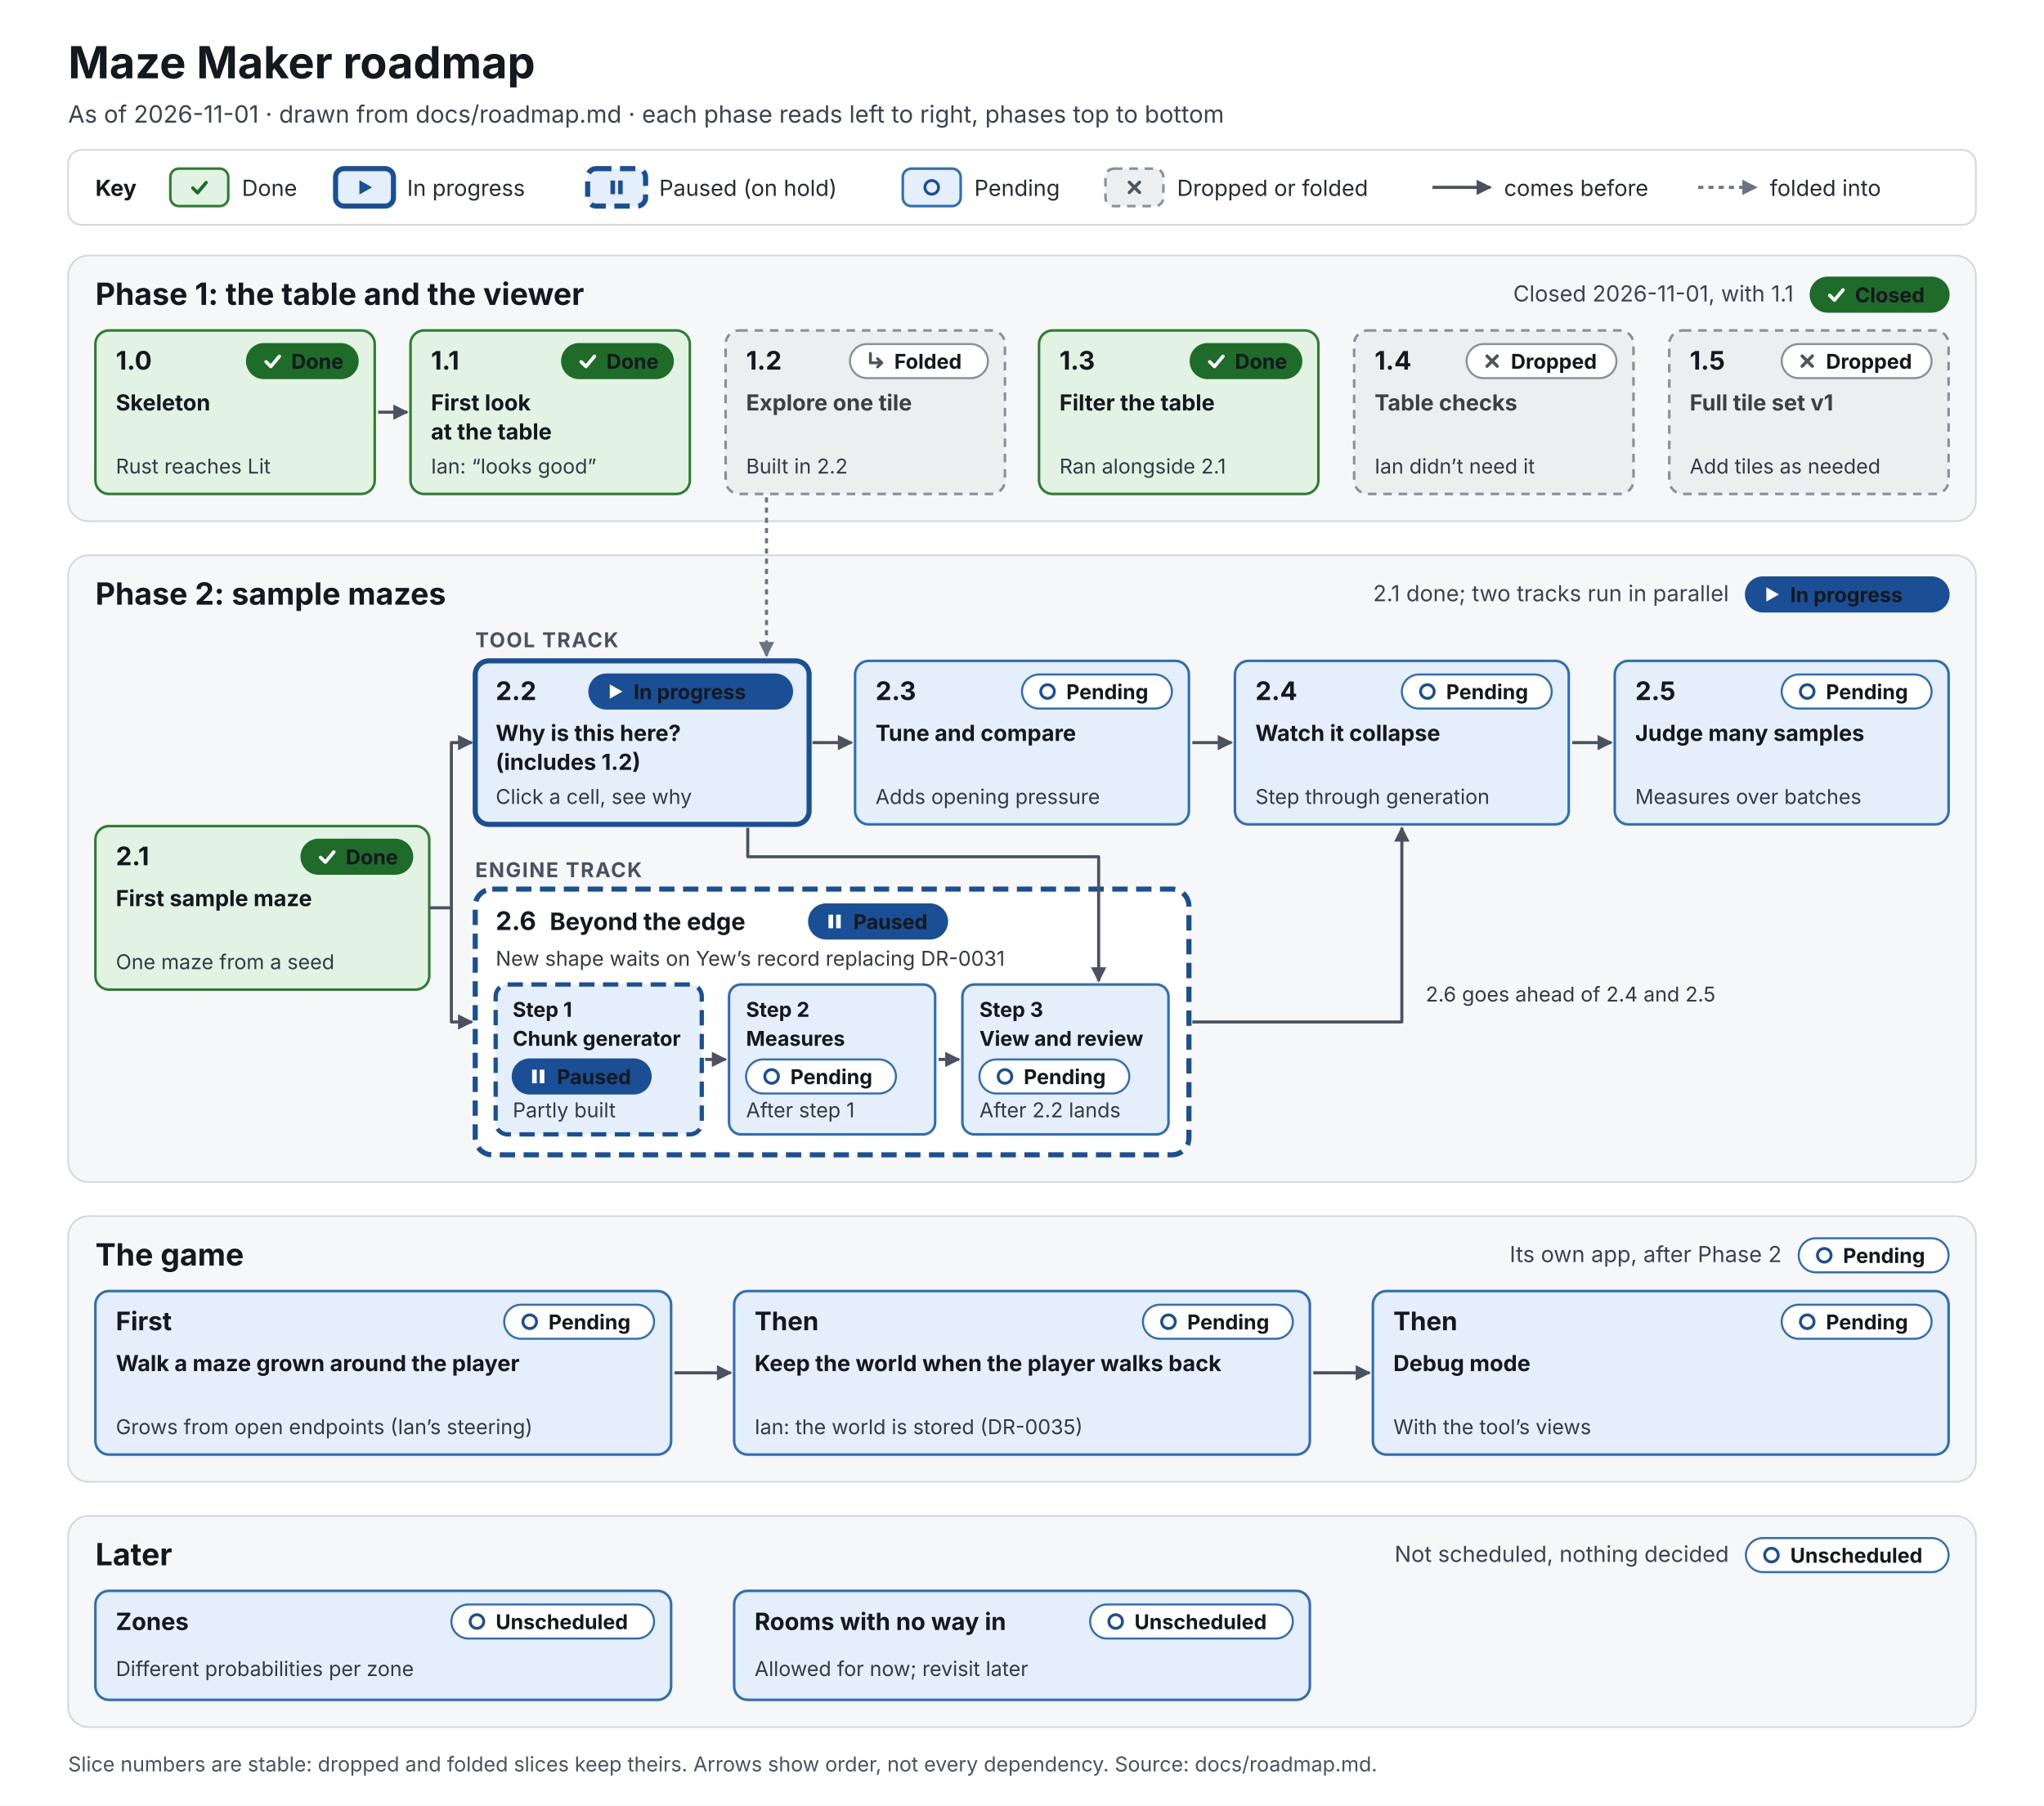
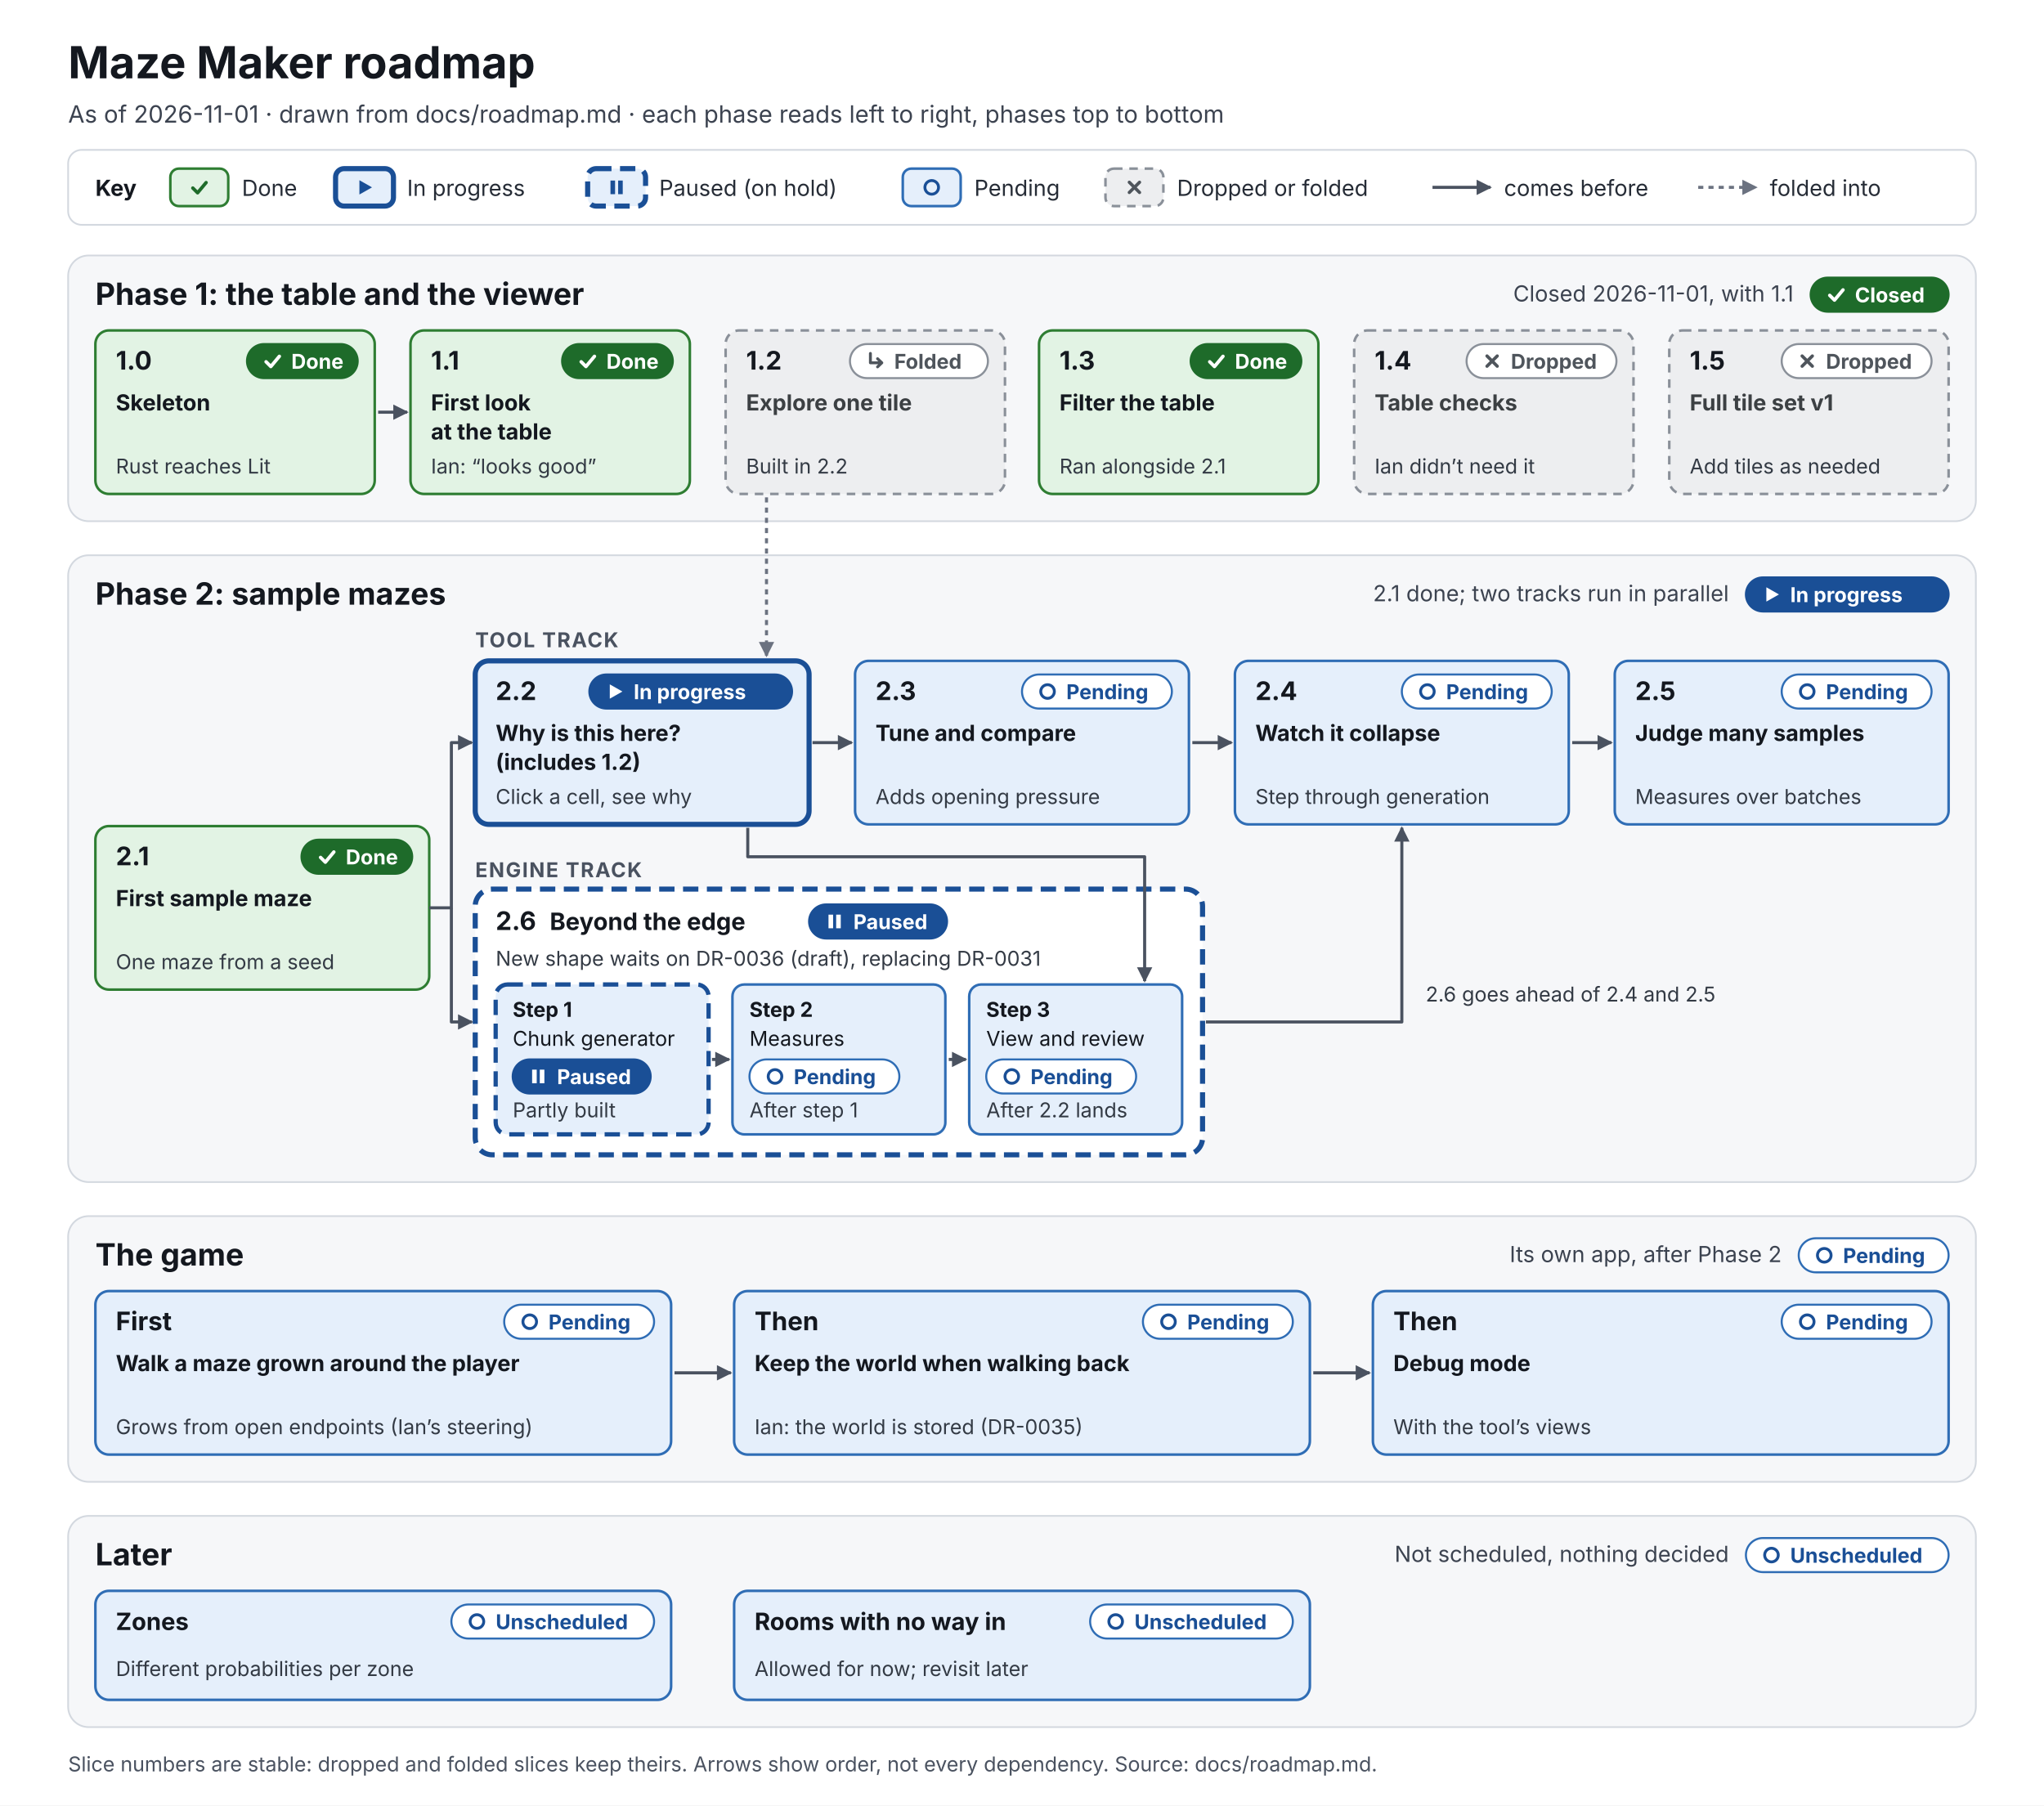
<svg xmlns="http://www.w3.org/2000/svg" width="1200" height="1060" viewBox="0 0 1200 1060" role="img" aria-labelledby="roadmap-title roadmap-desc">
  <style>
  text { font-family: system-ui, -apple-system, 'Segoe UI', sans-serif; fill: #14181F; }
  .title { font-size: 26px; font-weight: 700; }
  .subtitle { font-size: 14px; fill: #3C4350; }
  .legend { fill: #FFFFFF; stroke: #D3D8DF; stroke-width: 1; }
  .legend-h { font-size: 13px; font-weight: 700; }
  .legend-t { font-size: 13px; fill: #262C36; }
  .panel { fill: #F6F7F9; stroke: #D3D8DF; stroke-width: 1; }
  .phase { font-size: 18px; font-weight: 700; }
  .phase-desc { font-size: 13px; fill: #3C4350; }
  .lane { font-size: 12px; font-weight: 700; letter-spacing: 0.06em; fill: #4A5260; }
  .num { font-size: 15px; font-weight: 700; }
  .name { font-size: 13px; font-weight: 700; }
  .name-lg { font-size: 14px; font-weight: 700; }
  .gone-t { fill: #3C4043; }
  .note { font-size: 12px; fill: #333A44; }
  .step-num { font-size: 12px; font-weight: 700; }
-   .step-name { font-size: 12px; font-weight: 700; }
+   .step-name { font-size: 12px; }
  .pill-t { font-size: 12px; font-weight: 700; }
+   .pt-light { fill: #FFFFFF; }
+   .pt-blue { fill: #1A4F96; }
+   .pt-grey { fill: #4F555C; }
  .foot { font-size: 12px; fill: #4A5260; }

  /* Boxes: done is green; in progress, paused and pending are blue; dropped and folded are grey. */
  .box { stroke-width: 1.5; }
  .done { fill: #E2F3E4; stroke: #2E7D32; }
  .pending { fill: #E5EFFB; stroke: #2F6DB5; }
  .progress { fill: #E5EFFB; stroke: #1A4F96; stroke-width: 3; }
  .paused { fill: #E5EFFB; stroke: #1A4F96; stroke-width: 3; stroke-dasharray: 9 5; }
  .paused.group { fill: #FFFFFF; }
  .paused.step { stroke-width: 2.5; }
  .gone { fill: #EDEEF0; stroke: #8A9099; stroke-dasharray: 5 4; }

  .pill { stroke-width: 1.2; }
  .p-green { fill: #1E6B2A; stroke: #1E6B2A; }
  .p-blue { fill: #1A4F96; stroke: #1A4F96; }
  .p-line-blue { fill: #FFFFFF; stroke: #2F6DB5; }
  .p-line-grey { fill: #FFFFFF; stroke: #8A9099; }

  .arrow { fill: none; stroke: #4A5260; stroke-width: 1.8; stroke-linejoin: round; }
  .fold-arrow { fill: none; stroke: #6B7280; stroke-width: 1.8; stroke-dasharray: 3 3; }
</style>
  <defs>
    <marker id="head" viewBox="0 0 10 10" refX="9" refY="5" markerWidth="9" markerHeight="9" markerUnits="userSpaceOnUse" orient="auto">
      <path d="M0 0 L10 5 L0 10 Z" fill="#4A5260" />
    </marker>
    <marker id="head-grey" viewBox="0 0 10 10" refX="9" refY="5" markerWidth="9" markerHeight="9" markerUnits="userSpaceOnUse" orient="auto">
      <path d="M0 0 L10 5 L0 10 Z" fill="#6B7280" />
    </marker>
  </defs>
  <rect x="0" y="0" width="1200" height="1060" fill="#FFFFFF" />
  <text class="title" x="40" y="46">Maze Maker roadmap</text>
  <text class="subtitle" x="40" y="72">As of 2026-11-01 · drawn from docs/roadmap.md · each phase reads left to right, phases top to bottom</text>
  <rect class="legend" x="40" y="88" width="1120" height="44" rx="8" />
  <text class="legend-h" x="56" y="115">Key</text>
  <rect class="box done" x="100" y="99" width="34" height="22" rx="5" />
  <g transform="translate(111 104)">
    <path d="M2.2 6.4 L5 9.2 L10 3.2" fill="none" stroke="#1E6B2A" stroke-width="2" stroke-linecap="round" stroke-linejoin="round" />
  </g>
  <text class="legend-t" x="142" y="115">Done</text>
  <rect class="box progress" x="197" y="99" width="34" height="22" rx="5" />
  <g transform="translate(208 104)">
    <path d="M3 1.8 L10.4 6 L3 10.2 Z" fill="#1A4F96" />
  </g>
  <text class="legend-t" x="239" y="115">In progress</text>
  <rect class="box paused" x="345" y="99" width="34" height="22" rx="5" />
  <g transform="translate(356 104)">
    <rect x="2.4" y="2" width="2.7" height="8" fill="#1A4F96" />
    <rect x="6.9" y="2" width="2.7" height="8" fill="#1A4F96" />
  </g>
  <text class="legend-t" x="387" y="115">Paused (on hold)</text>
  <rect class="box pending" x="530" y="99" width="34" height="22" rx="5" />
  <g transform="translate(541 104)">
    <circle cx="6" cy="6" r="4" fill="none" stroke="#1A4F96" stroke-width="1.7" />
  </g>
  <text class="legend-t" x="572" y="115">Pending</text>
  <rect class="box gone" x="649" y="99" width="34" height="22" rx="5" />
  <g transform="translate(660 104)">
    <path d="M3 3 L9 9 M9 3 L3 9" fill="none" stroke="#4F555C" stroke-width="1.9" stroke-linecap="round" />
  </g>
  <text class="legend-t" x="691" y="115">Dropped or folded</text>
  <path class="arrow" d="M841 110 H875" marker-end="url(#head)" />
  <text class="legend-t" x="883" y="115">comes before</text>
  <path class="fold-arrow" d="M997 110 H1031" marker-end="url(#head-grey)" />
  <text class="legend-t" x="1039" y="115">folded into</text>
  <rect class="panel" x="40" y="150" width="1120" height="156" rx="12" />
  <text class="phase" x="56" y="179">Phase 1: the table and the viewer</text>
  <text class="phase-desc" x="1053" y="177" text-anchor="end">Closed 2026-11-01, with 1.1</text>
  <rect class="pill p-green" x="1063" y="163" width="81" height="20" rx="10" />
  <g transform="translate(1072 167)">
    <path d="M2.2 6.4 L5 9.2 L10 3.2" fill="none" stroke="#FFFFFF" stroke-width="2" stroke-linecap="round" stroke-linejoin="round" />
  </g>
-   <text class="pill-t" x="1089" y="177.5" fill="#FFFFFF">Closed</text>
+   <text class="pill-t pt-light" x="1089" y="177.5">Closed</text>
  <g>
    <rect class="box done" x="56" y="194" width="164" height="96" rx="8" />
    <text class="num" x="68" y="217">1.0</text>
    <rect class="pill p-green" x="145" y="202" width="65" height="20" rx="10" />
    <g transform="translate(154 206)">
      <path d="M2.2 6.4 L5 9.2 L10 3.2" fill="none" stroke="#FFFFFF" stroke-width="2" stroke-linecap="round" stroke-linejoin="round" />
    </g>
-     <text class="pill-t" x="171" y="216.5" fill="#FFFFFF">Done</text>
+     <text class="pill-t pt-light" x="171" y="216.5">Done</text>
    <text class="name" x="68" y="241">Skeleton</text>
    <text class="note" x="68" y="278">Rust reaches Lit</text>
  </g>
  <g>
    <rect class="box done" x="241" y="194" width="164" height="96" rx="8" />
    <text class="num" x="253" y="217">1.1</text>
    <rect class="pill p-green" x="330" y="202" width="65" height="20" rx="10" />
    <g transform="translate(339 206)">
      <path d="M2.2 6.4 L5 9.2 L10 3.2" fill="none" stroke="#FFFFFF" stroke-width="2" stroke-linecap="round" stroke-linejoin="round" />
    </g>
-     <text class="pill-t" x="356" y="216.5" fill="#FFFFFF">Done</text>
+     <text class="pill-t pt-light" x="356" y="216.5">Done</text>
    <text class="name" x="253" y="241">First look</text>
    <text class="name" x="253" y="258">at the table</text>
    <text class="note" x="253" y="278">Ian: “looks good”</text>
  </g>
  <g>
    <rect class="box gone" x="426" y="194" width="164" height="96" rx="8" />
    <text class="num" x="438" y="217">1.2</text>
    <rect class="pill p-line-grey" x="499" y="202" width="81" height="20" rx="10" />
    <g transform="translate(508 206)">
      <path d="M3 1.5 V7 H9.6 M7.2 4.6 L9.7 7 L7.2 9.4" fill="none" stroke="#4F555C" stroke-width="1.7" stroke-linecap="round" stroke-linejoin="round" />
    </g>
-     <text class="pill-t" x="525" y="216.5" fill="#4F555C">Folded</text>
+     <text class="pill-t pt-grey" x="525" y="216.5">Folded</text>
    <text class="name gone-t" x="438" y="241">Explore one tile</text>
    <text class="note" x="438" y="278">Built in 2.2</text>
  </g>
  <g>
    <rect class="box done" x="610" y="194" width="164" height="96" rx="8" />
    <text class="num" x="622" y="217">1.3</text>
    <rect class="pill p-green" x="699" y="202" width="65" height="20" rx="10" />
    <g transform="translate(708 206)">
      <path d="M2.2 6.4 L5 9.2 L10 3.2" fill="none" stroke="#FFFFFF" stroke-width="2" stroke-linecap="round" stroke-linejoin="round" />
    </g>
-     <text class="pill-t" x="725" y="216.5" fill="#FFFFFF">Done</text>
+     <text class="pill-t pt-light" x="725" y="216.5">Done</text>
    <text class="name" x="622" y="241">Filter the table</text>
    <text class="note" x="622" y="278">Ran alongside 2.1</text>
  </g>
  <g>
    <rect class="box gone" x="795" y="194" width="164" height="96" rx="8" />
    <text class="num" x="807" y="217">1.4</text>
    <rect class="pill p-line-grey" x="861" y="202" width="88" height="20" rx="10" />
    <g transform="translate(870 206)">
      <path d="M3 3 L9 9 M9 3 L3 9" fill="none" stroke="#4F555C" stroke-width="1.9" stroke-linecap="round" />
    </g>
-     <text class="pill-t" x="887" y="216.5" fill="#4F555C">Dropped</text>
+     <text class="pill-t pt-grey" x="887" y="216.5">Dropped</text>
    <text class="name gone-t" x="807" y="241">Table checks</text>
    <text class="note" x="807" y="278">Ian didn’t need it</text>
  </g>
  <g>
    <rect class="box gone" x="980" y="194" width="164" height="96" rx="8" />
    <text class="num" x="992" y="217">1.5</text>
    <rect class="pill p-line-grey" x="1046" y="202" width="88" height="20" rx="10" />
    <g transform="translate(1055 206)">
      <path d="M3 3 L9 9 M9 3 L3 9" fill="none" stroke="#4F555C" stroke-width="1.9" stroke-linecap="round" />
    </g>
-     <text class="pill-t" x="1072" y="216.5" fill="#4F555C">Dropped</text>
+     <text class="pill-t pt-grey" x="1072" y="216.5">Dropped</text>
    <text class="name gone-t" x="992" y="241">Full tile set v1</text>
    <text class="note" x="992" y="278">Add tiles as needed</text>
  </g>
  <path class="arrow" d="M222 242 H239" marker-end="url(#head)" />
  <rect class="panel" x="40" y="326" width="1120" height="368" rx="12" />
  <text class="phase" x="56" y="355">Phase 2: sample mazes</text>
  <text class="phase-desc" x="1015" y="353" text-anchor="end">2.1 done; two tracks run in parallel</text>
  <rect class="pill p-blue" x="1025" y="339" width="119" height="20" rx="10" />
  <g transform="translate(1034 343)">
    <path d="M3 1.8 L10.4 6 L3 10.2 Z" fill="#FFFFFF" />
  </g>
-   <text class="pill-t" x="1051" y="353.5" fill="#FFFFFF">In progress</text>
+   <text class="pill-t pt-light" x="1051" y="353.5">In progress</text>
  <text class="lane" x="279" y="380">TOOL TRACK</text>
  <text class="lane" x="279" y="515">ENGINE TRACK</text>
  <g>
    <rect class="box done" x="56" y="485" width="196" height="96" rx="8" />
    <text class="num" x="68" y="508">2.1</text>
    <rect class="pill p-green" x="177" y="493" width="65" height="20" rx="10" />
    <g transform="translate(186 497)">
      <path d="M2.2 6.4 L5 9.2 L10 3.2" fill="none" stroke="#FFFFFF" stroke-width="2" stroke-linecap="round" stroke-linejoin="round" />
    </g>
-     <text class="pill-t" x="203" y="507.5" fill="#FFFFFF">Done</text>
+     <text class="pill-t pt-light" x="203" y="507.5">Done</text>
    <text class="name" x="68" y="532">First sample maze</text>
    <text class="note" x="68" y="569">One maze from a seed</text>
  </g>
  <g>
    <rect class="box progress" x="279" y="388" width="196" height="96" rx="8" />
    <text class="num" x="291" y="411">2.2</text>
    <rect class="pill p-blue" x="346" y="396" width="119" height="20" rx="10" />
    <g transform="translate(355 400)">
      <path d="M3 1.8 L10.4 6 L3 10.2 Z" fill="#FFFFFF" />
    </g>
-     <text class="pill-t" x="372" y="410.5" fill="#FFFFFF">In progress</text>
+     <text class="pill-t pt-light" x="372" y="410.5">In progress</text>
    <text class="name" x="291" y="435">Why is this here?</text>
    <text class="name" x="291" y="452">(includes 1.2)</text>
    <text class="note" x="291" y="472">Click a cell, see why</text>
  </g>
  <g>
    <rect class="box pending" x="502" y="388" width="196" height="96" rx="8" />
    <text class="num" x="514" y="411">2.3</text>
    <rect class="pill p-line-blue" x="600" y="396" width="88" height="20" rx="10" />
    <g transform="translate(609 400)">
      <circle cx="6" cy="6" r="4" fill="none" stroke="#1A4F96" stroke-width="1.7" />
    </g>
-     <text class="pill-t" x="626" y="410.5" fill="#1A4F96">Pending</text>
+     <text class="pill-t pt-blue" x="626" y="410.5">Pending</text>
    <text class="name" x="514" y="435">Tune and compare</text>
    <text class="note" x="514" y="472">Adds opening pressure</text>
  </g>
  <g>
    <rect class="box pending" x="725" y="388" width="196" height="96" rx="8" />
    <text class="num" x="737" y="411">2.4</text>
    <rect class="pill p-line-blue" x="823" y="396" width="88" height="20" rx="10" />
    <g transform="translate(832 400)">
      <circle cx="6" cy="6" r="4" fill="none" stroke="#1A4F96" stroke-width="1.7" />
    </g>
-     <text class="pill-t" x="849" y="410.5" fill="#1A4F96">Pending</text>
+     <text class="pill-t pt-blue" x="849" y="410.5">Pending</text>
    <text class="name" x="737" y="435">Watch it collapse</text>
    <text class="note" x="737" y="472">Step through generation</text>
  </g>
  <g>
    <rect class="box pending" x="948" y="388" width="196" height="96" rx="8" />
    <text class="num" x="960" y="411">2.5</text>
    <rect class="pill p-line-blue" x="1046" y="396" width="88" height="20" rx="10" />
    <g transform="translate(1055 400)">
      <circle cx="6" cy="6" r="4" fill="none" stroke="#1A4F96" stroke-width="1.7" />
    </g>
-     <text class="pill-t" x="1072" y="410.5" fill="#1A4F96">Pending</text>
+     <text class="pill-t pt-blue" x="1072" y="410.5">Pending</text>
    <text class="name" x="960" y="435">Judge many samples</text>
    <text class="note" x="960" y="472">Measures over batches</text>
  </g>
-   <rect class="box paused group" x="279" y="522" width="419" height="156" rx="10" />
+   <rect class="box paused group" x="279" y="522" width="427" height="156" rx="10" />
  <text class="num" x="291" y="546">2.6<tspan class="name-lg" dx="8">Beyond the edge</tspan>
  </text>
  <rect class="pill p-blue" x="475" y="531" width="81" height="20" rx="10" />
  <g transform="translate(484 535)">
    <rect x="2.4" y="2" width="2.7" height="8" fill="#FFFFFF" />
    <rect x="6.9" y="2" width="2.7" height="8" fill="#FFFFFF" />
  </g>
-   <text class="pill-t" x="501" y="545.5" fill="#FFFFFF">Paused</text>
-   <text class="note" x="291" y="567">New shape waits on Yew’s record replacing DR-0031</text>
-   <g>
-     <rect class="box paused step" x="291" y="578" width="121" height="88" rx="7" />
+   <text class="pill-t pt-light" x="501" y="545.5">Paused</text>
+   <text class="note" x="291" y="567">New shape waits on DR-0036 (draft), replacing DR-0031</text>
+   <g>
+     <rect class="box paused step" x="291" y="578" width="125" height="88" rx="7" />
    <text class="step-num" x="301" y="597">Step 1</text>
    <text class="step-name" x="301" y="614">Chunk generator</text>
    <rect class="pill p-blue" x="301" y="622" width="81" height="20" rx="10" />
    <g transform="translate(310 626)">
      <rect x="2.4" y="2" width="2.7" height="8" fill="#FFFFFF" />
      <rect x="6.9" y="2" width="2.7" height="8" fill="#FFFFFF" />
    </g>
-     <text class="pill-t" x="327" y="636.5" fill="#FFFFFF">Paused</text>
+     <text class="pill-t pt-light" x="327" y="636.5">Paused</text>
    <text class="note" x="301" y="656">Partly built</text>
  </g>
  <g>
-     <rect class="box pending step" x="428" y="578" width="121" height="88" rx="7" />
-     <text class="step-num" x="438" y="597">Step 2</text>
-     <text class="step-name" x="438" y="614">Measures</text>
-     <rect class="pill p-line-blue" x="438" y="622" width="88" height="20" rx="10" />
-     <g transform="translate(447 626)">
-       <circle cx="6" cy="6" r="4" fill="none" stroke="#1A4F96" stroke-width="1.7" />
-     </g>
-     <text class="pill-t" x="464" y="636.5" fill="#1A4F96">Pending</text>
-     <text class="note" x="438" y="656">After step 1</text>
-   </g>
-   <g>
-     <rect class="box pending step" x="565" y="578" width="121" height="88" rx="7" />
-     <text class="step-num" x="575" y="597">Step 3</text>
-     <text class="step-name" x="575" y="614">View and review</text>
-     <rect class="pill p-line-blue" x="575" y="622" width="88" height="20" rx="10" />
-     <g transform="translate(584 626)">
-       <circle cx="6" cy="6" r="4" fill="none" stroke="#1A4F96" stroke-width="1.7" />
-     </g>
-     <text class="pill-t" x="601" y="636.5" fill="#1A4F96">Pending</text>
-     <text class="note" x="575" y="656">After 2.2 lands</text>
-   </g>
-   <path class="arrow" d="M414 622 H426" marker-end="url(#head)" />
-   <path class="arrow" d="M551 622 H563" marker-end="url(#head)" />
+     <rect class="box pending step" x="430" y="578" width="125" height="88" rx="7" />
+     <text class="step-num" x="440" y="597">Step 2</text>
+     <text class="step-name" x="440" y="614">Measures</text>
+     <rect class="pill p-line-blue" x="440" y="622" width="88" height="20" rx="10" />
+     <g transform="translate(449 626)">
+       <circle cx="6" cy="6" r="4" fill="none" stroke="#1A4F96" stroke-width="1.7" />
+     </g>
+     <text class="pill-t pt-blue" x="466" y="636.5">Pending</text>
+     <text class="note" x="440" y="656">After step 1</text>
+   </g>
+   <g>
+     <rect class="box pending step" x="569" y="578" width="125" height="88" rx="7" />
+     <text class="step-num" x="579" y="597">Step 3</text>
+     <text class="step-name" x="579" y="614">View and review</text>
+     <rect class="pill p-line-blue" x="579" y="622" width="88" height="20" rx="10" />
+     <g transform="translate(588 626)">
+       <circle cx="6" cy="6" r="4" fill="none" stroke="#1A4F96" stroke-width="1.7" />
+     </g>
+     <text class="pill-t pt-blue" x="605" y="636.5">Pending</text>
+     <text class="note" x="579" y="656">After 2.2 lands</text>
+   </g>
+   <path class="arrow" d="M418 622 H428" marker-end="url(#head)" />
+   <path class="arrow" d="M557 622 H567" marker-end="url(#head)" />
  <path class="arrow" d="M252 533 H265 V436 H277" marker-end="url(#head)" />
  <path class="arrow" d="M265 533 V600 H277" marker-end="url(#head)" />
  <path class="arrow" d="M477 436 H500" marker-end="url(#head)" />
  <path class="arrow" d="M700 436 H723" marker-end="url(#head)" />
  <path class="arrow" d="M923 436 H946" marker-end="url(#head)" />
-   <path class="arrow" d="M439 486 V503 H645 V576" marker-end="url(#head)" />
-   <path class="arrow" d="M700 600 H823 V486" marker-end="url(#head)" />
+   <path class="arrow" d="M439 486 V503 H672 V576" marker-end="url(#head)" />
+   <path class="arrow" d="M708 600 H823 V486" marker-end="url(#head)" />
  <text class="note" x="837" y="588">2.6 goes ahead of 2.4 and 2.5</text>
  <path class="fold-arrow" d="M450 292 V385" marker-end="url(#head-grey)" />
  <rect class="panel" x="40" y="714" width="1120" height="156" rx="12" />
  <text class="phase" x="56" y="743">The game</text>
  <text class="phase-desc" x="1046" y="741" text-anchor="end">Its own app, after Phase 2</text>
  <rect class="pill p-line-blue" x="1056" y="727" width="88" height="20" rx="10" />
  <g transform="translate(1065 731)">
    <circle cx="6" cy="6" r="4" fill="none" stroke="#1A4F96" stroke-width="1.7" />
  </g>
-   <text class="pill-t" x="1082" y="741.5" fill="#1A4F96">Pending</text>
+   <text class="pill-t pt-blue" x="1082" y="741.5">Pending</text>
  <g>
    <rect class="box pending" x="56" y="758" width="338" height="96" rx="8" />
    <text class="num" x="68" y="781">First</text>
    <rect class="pill p-line-blue" x="296" y="766" width="88" height="20" rx="10" />
    <g transform="translate(305 770)">
      <circle cx="6" cy="6" r="4" fill="none" stroke="#1A4F96" stroke-width="1.7" />
    </g>
-     <text class="pill-t" x="322" y="780.5" fill="#1A4F96">Pending</text>
+     <text class="pill-t pt-blue" x="322" y="780.5">Pending</text>
    <text class="name" x="68" y="805">Walk a maze grown around the player</text>
    <text class="note" x="68" y="842">Grows from open endpoints (Ian’s steering)</text>
  </g>
  <g>
    <rect class="box pending" x="431" y="758" width="338" height="96" rx="8" />
    <text class="num" x="443" y="781">Then</text>
    <rect class="pill p-line-blue" x="671" y="766" width="88" height="20" rx="10" />
    <g transform="translate(680 770)">
      <circle cx="6" cy="6" r="4" fill="none" stroke="#1A4F96" stroke-width="1.7" />
    </g>
-     <text class="pill-t" x="697" y="780.5" fill="#1A4F96">Pending</text>
-     <text class="name" x="443" y="805">Keep the world when the player walks back</text>
+     <text class="pill-t pt-blue" x="697" y="780.5">Pending</text>
+     <text class="name" x="443" y="805">Keep the world when walking back</text>
    <text class="note" x="443" y="842">Ian: the world is stored (DR-0035)</text>
  </g>
  <g>
    <rect class="box pending" x="806" y="758" width="338" height="96" rx="8" />
    <text class="num" x="818" y="781">Then</text>
    <rect class="pill p-line-blue" x="1046" y="766" width="88" height="20" rx="10" />
    <g transform="translate(1055 770)">
      <circle cx="6" cy="6" r="4" fill="none" stroke="#1A4F96" stroke-width="1.7" />
    </g>
-     <text class="pill-t" x="1072" y="780.5" fill="#1A4F96">Pending</text>
+     <text class="pill-t pt-blue" x="1072" y="780.5">Pending</text>
    <text class="name" x="818" y="805">Debug mode</text>
    <text class="note" x="818" y="842">With the tool’s views</text>
  </g>
  <path class="arrow" d="M396 806 H429" marker-end="url(#head)" />
  <path class="arrow" d="M771 806 H804" marker-end="url(#head)" />
  <rect class="panel" x="40" y="890" width="1120" height="124" rx="12" />
  <text class="phase" x="56" y="919">Later</text>
  <text class="phase-desc" x="1015" y="917" text-anchor="end">Not scheduled, nothing decided</text>
  <rect class="pill p-line-blue" x="1025" y="903" width="119" height="20" rx="10" />
  <g transform="translate(1034 907)">
    <circle cx="6" cy="6" r="4" fill="none" stroke="#1A4F96" stroke-width="1.7" />
  </g>
-   <text class="pill-t" x="1051" y="917.5" fill="#1A4F96">Unscheduled</text>
+   <text class="pill-t pt-blue" x="1051" y="917.5">Unscheduled</text>
  <g>
    <rect class="box pending" x="56" y="934" width="338" height="64" rx="8" />
    <text class="name-lg" x="68" y="957">Zones</text>
    <rect class="pill p-line-blue" x="265" y="942" width="119" height="20" rx="10" />
    <g transform="translate(274 946)">
      <circle cx="6" cy="6" r="4" fill="none" stroke="#1A4F96" stroke-width="1.7" />
    </g>
-     <text class="pill-t" x="291" y="956.5" fill="#1A4F96">Unscheduled</text>
+     <text class="pill-t pt-blue" x="291" y="956.5">Unscheduled</text>
    <text class="note" x="68" y="984">Different probabilities per zone</text>
  </g>
  <g>
    <rect class="box pending" x="431" y="934" width="338" height="64" rx="8" />
    <text class="name-lg" x="443" y="957">Rooms with no way in</text>
    <rect class="pill p-line-blue" x="640" y="942" width="119" height="20" rx="10" />
    <g transform="translate(649 946)">
      <circle cx="6" cy="6" r="4" fill="none" stroke="#1A4F96" stroke-width="1.7" />
    </g>
-     <text class="pill-t" x="666" y="956.5" fill="#1A4F96">Unscheduled</text>
+     <text class="pill-t pt-blue" x="666" y="956.5">Unscheduled</text>
    <text class="note" x="443" y="984">Allowed for now; revisit later</text>
  </g>
  <text class="foot" x="40" y="1040">Slice numbers are stable: dropped and folded slices keep theirs. Arrows show order, not every dependency. Source: docs/roadmap.md.</text>
</svg>
